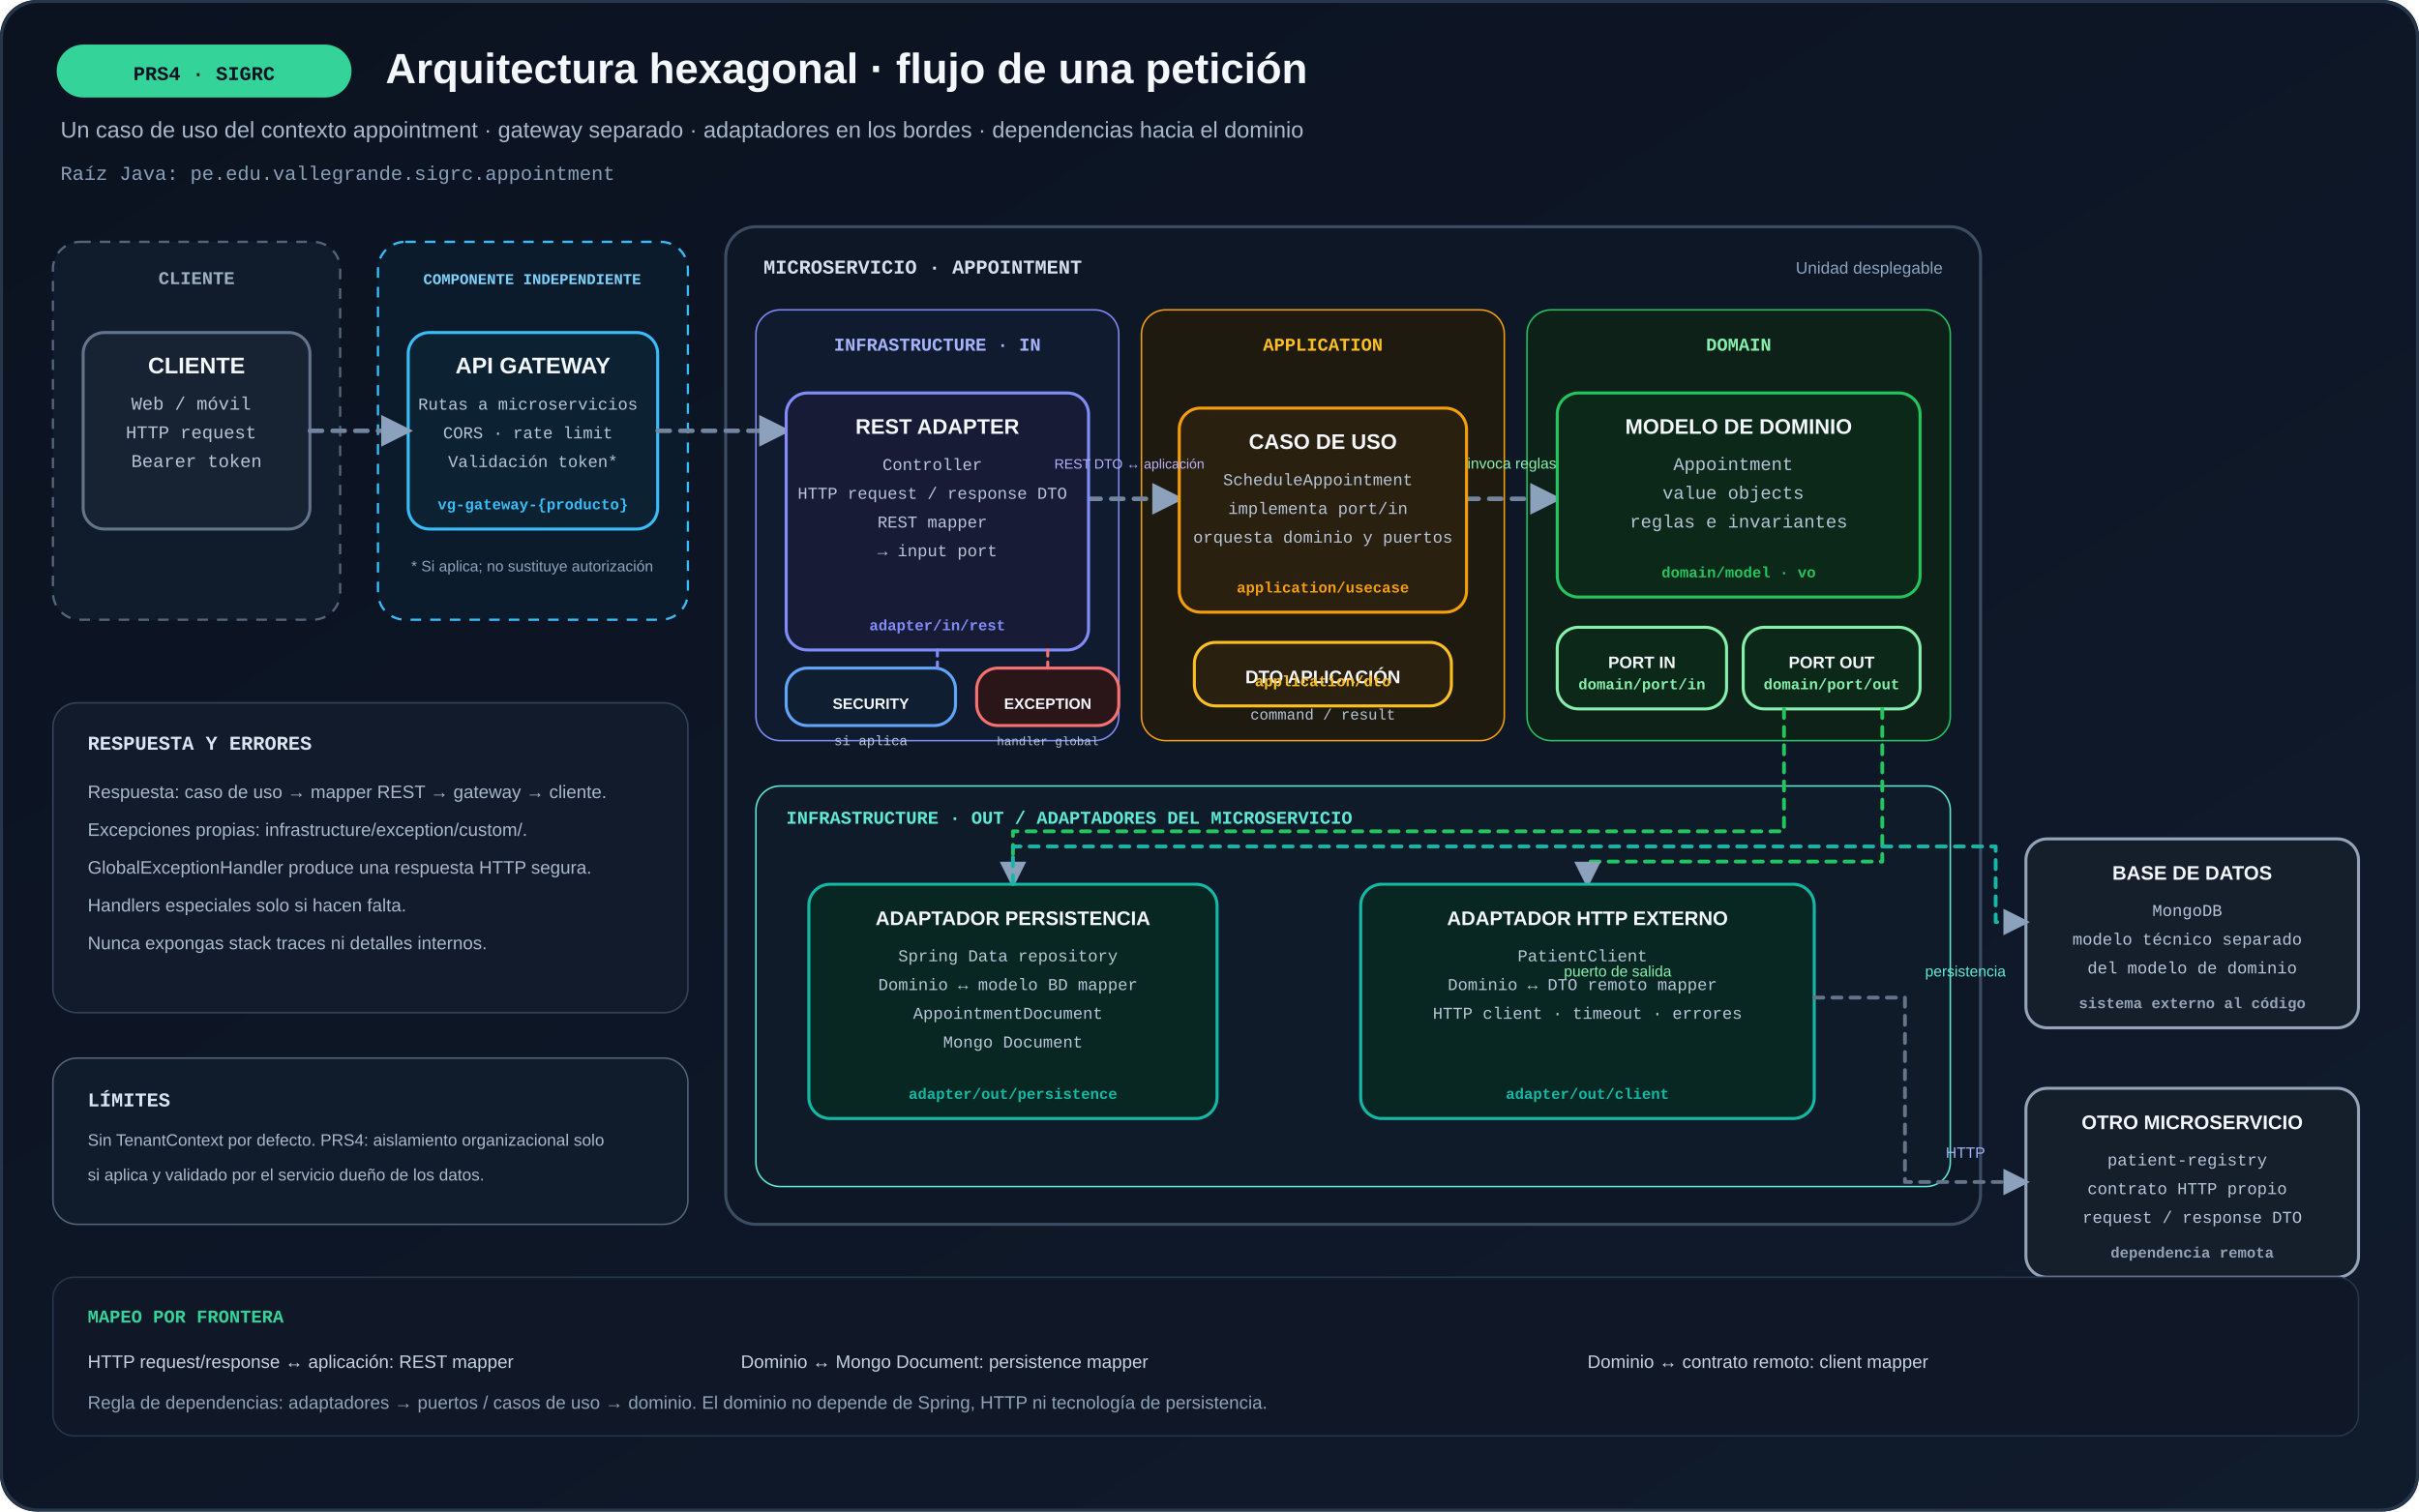
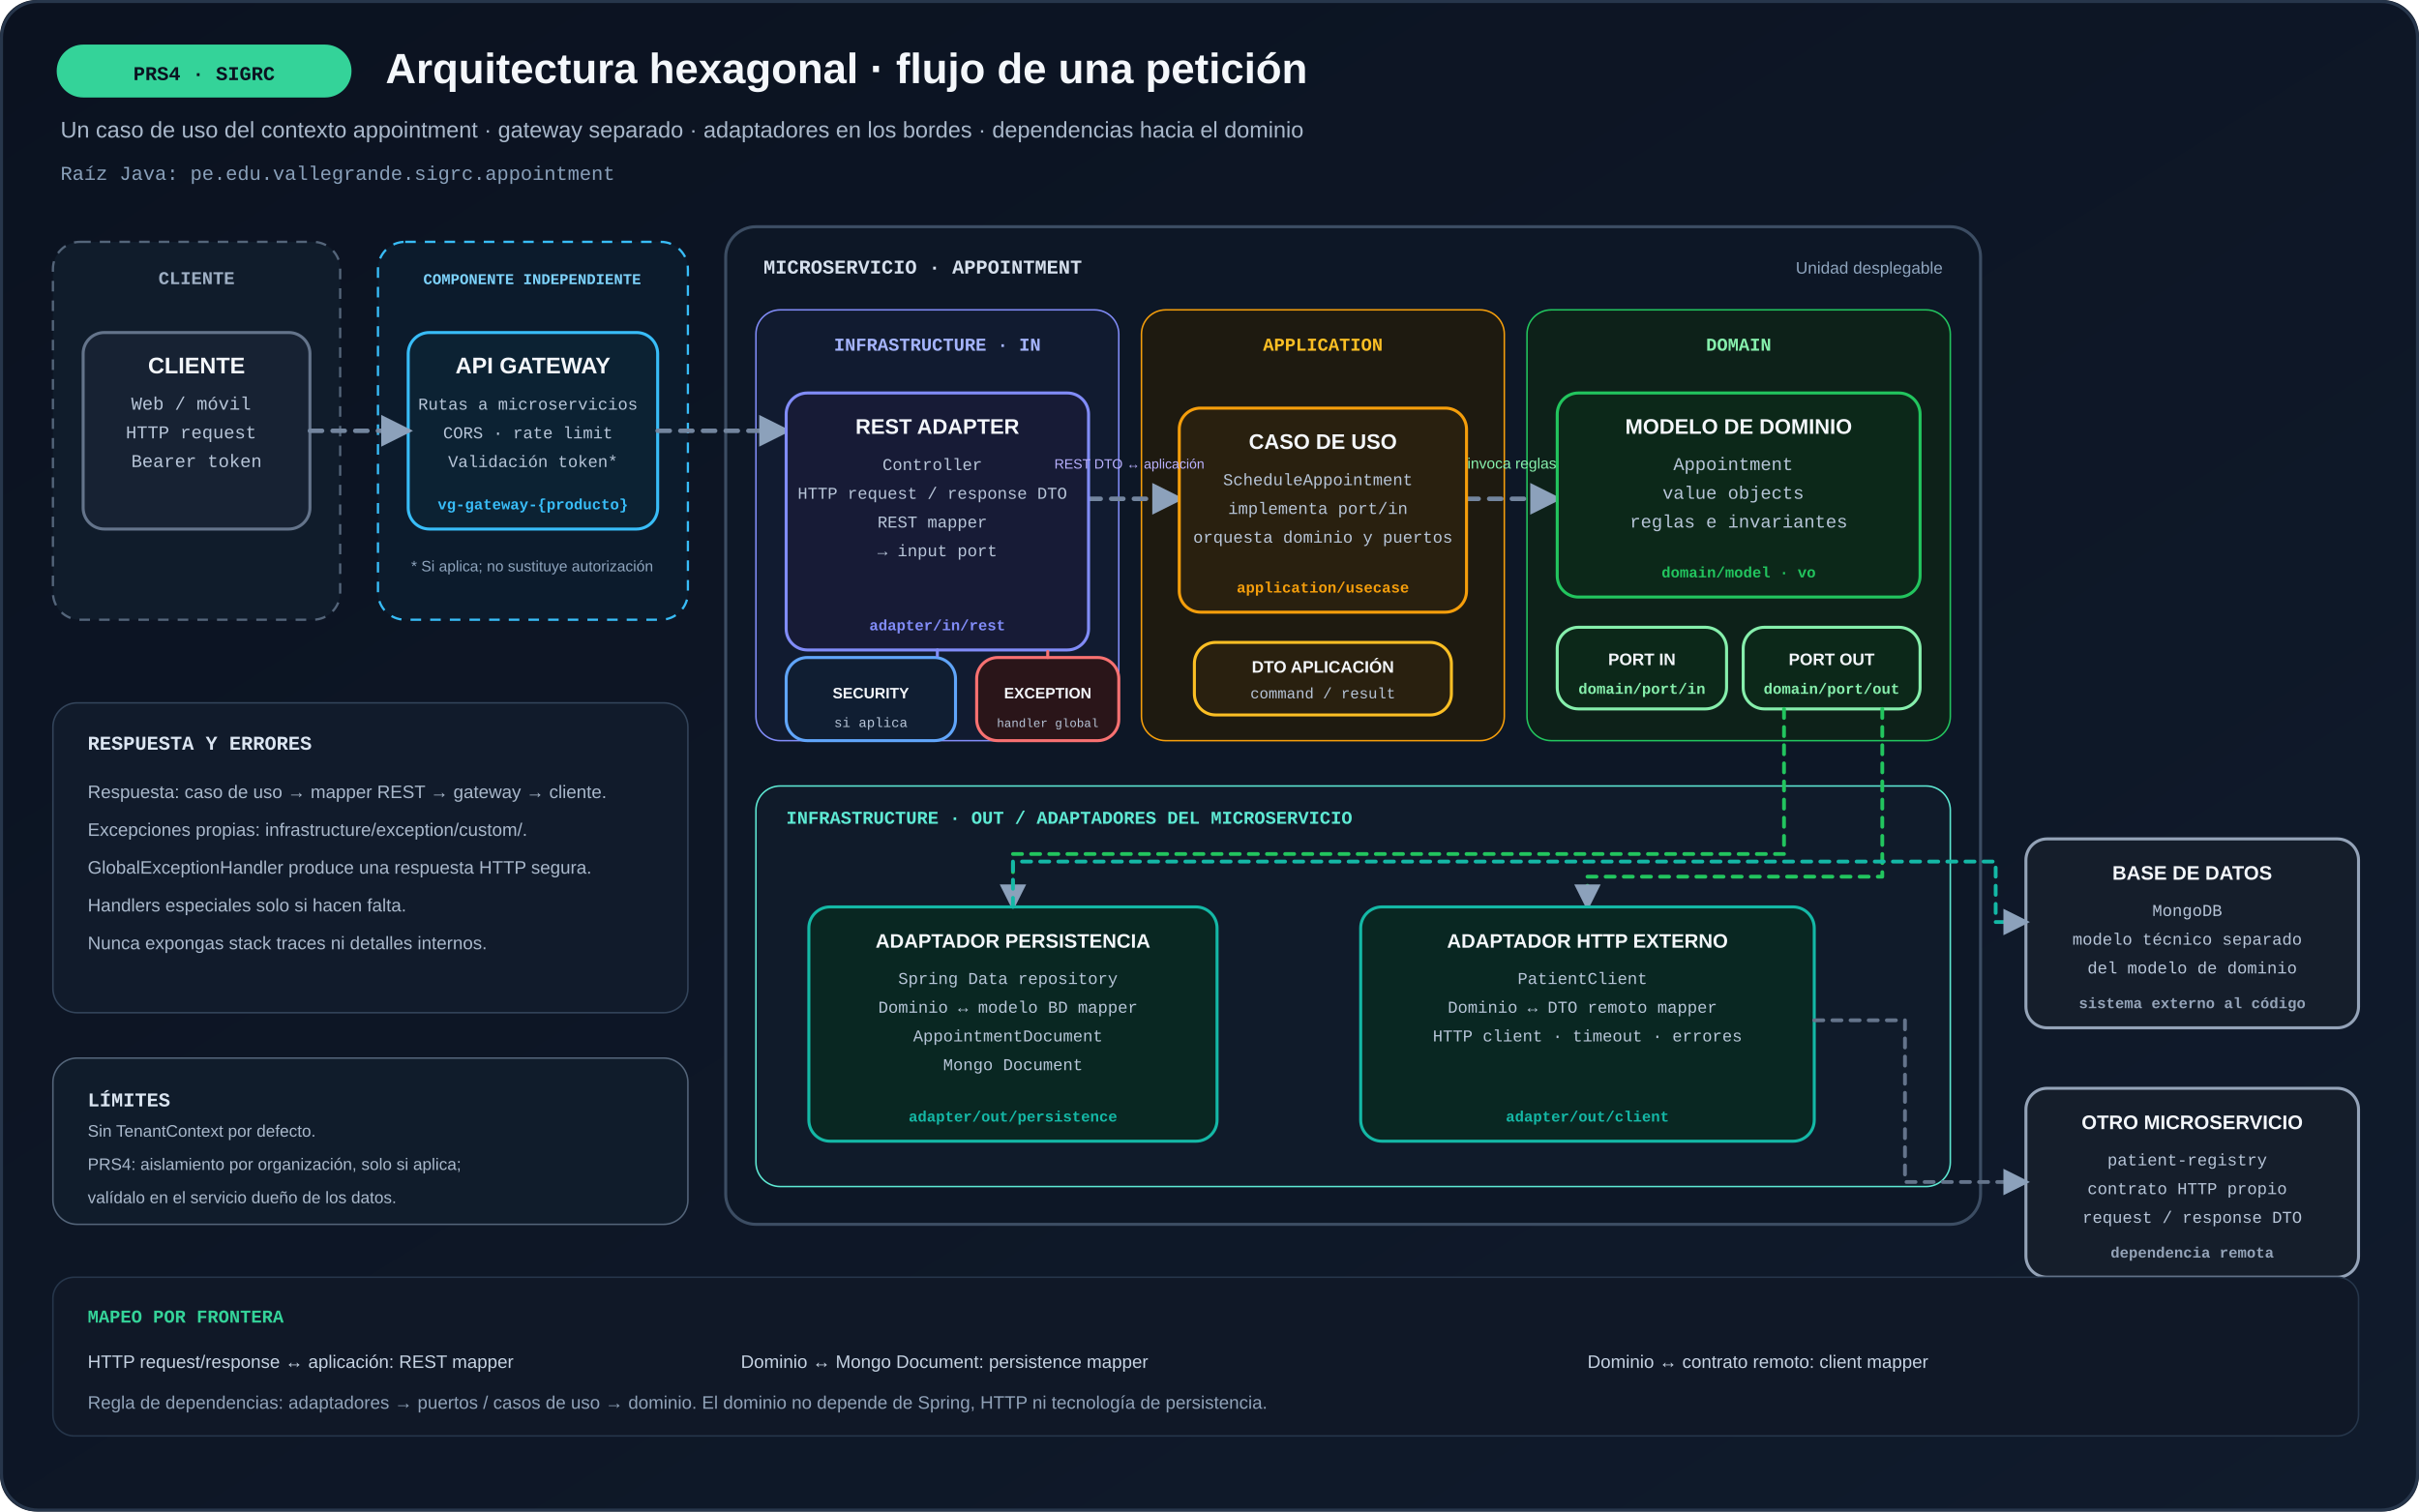
<svg xmlns="http://www.w3.org/2000/svg" viewBox="0 0 1600 1000" width="1600" height="1000" role="img" aria-labelledby="title desc">
  <defs>
    <linearGradient id="background" x1="0" x2="1" y1="0" y2="1">
      <stop stop-color="#0b1220" />
      <stop offset="1" stop-color="#101b2c" />
    </linearGradient>
    <marker id="arrow" viewBox="0 0 10 10" refX="8.5" refY="5" markerWidth="7" markerHeight="7" orient="auto">
      <path d="M0 0L10 5L0 10z" fill="#8ca1bb" />
    </marker>
    <style>.flow{animation:dash 1.6s linear infinite}@keyframes dash{to{stroke-dashoffset:-30}}@media(prefers-reduced-motion:reduce){.flow{animation:none}}</style>
  </defs>
  <rect width="1600" height="1000" rx="24" fill="url(#background)" />
  <rect x="1" y="1" width="1598" height="998" rx="24" fill="none" stroke="#27364b" stroke-width="2" />
  <rect x="38" y="30" width="194" height="34" rx="17" fill="#34d399" stroke="#34d399" stroke-width="1" />
  <text x="135" y="53" text-anchor="middle" fill="#0b1220" font-family="Consolas, Courier New, monospace" font-size="13" font-weight="750">PRS4 · SIGRC</text>
  <text x="255" y="55" text-anchor="start" fill="#f4f7fb" font-family="Segoe UI, Arial, sans-serif" font-size="28" font-weight="700">Arquitectura hexagonal · flujo de una petición</text>
  <text x="40" y="91" text-anchor="start" fill="#a9b8cb" font-family="Segoe UI, Arial, sans-serif" font-size="15" font-weight="400">Un caso de uso del contexto appointment · gateway separado · adaptadores en los bordes · dependencias hacia el dominio</text>
  <text x="40" y="119" text-anchor="start" fill="#89a0ba" font-family="Consolas, Courier New, monospace" font-size="13" font-weight="500">Raíz Java: pe.edu.vallegrande.sigrc.appointment</text>
  <rect x="35" y="160" width="190" height="250" rx="18" fill="#101c2b" stroke="#54657a" stroke-width="1.5" stroke-dasharray="7 6" />
  <text x="130" y="188" text-anchor="middle" fill="#9eafc4" font-family="Consolas, Courier New, monospace" font-size="12" font-weight="700">CLIENTE</text>
  <rect x="55" y="220" width="150" height="130" rx="14" fill="#172233" stroke="#64748b" stroke-width="2" />
  <text x="130.0" y="247" text-anchor="middle" fill="#f4f7fb" font-family="Segoe UI, Arial, sans-serif" font-size="15" font-weight="700">CLIENTE</text>
  <text x="130.0" y="271" text-anchor="middle" fill="#b7c5d8" font-family="Consolas, Courier New, monospace" font-size="12" font-weight="400">
    <tspan x="130.0" dy="0">Web / móvil</tspan>
    <tspan x="130.0" dy="19">HTTP request</tspan>
    <tspan x="130.0" dy="19">Bearer token</tspan>
  </text>
  <rect x="250" y="160" width="205" height="250" rx="18" fill="#0c1b2c" stroke="#38bdf8" stroke-width="1.5" stroke-dasharray="7 6" />
  <text x="352" y="188" text-anchor="middle" fill="#7dd3fc" font-family="Consolas, Courier New, monospace" font-size="10" font-weight="700">COMPONENTE INDEPENDIENTE</text>
  <rect x="270" y="220" width="165" height="130" rx="14" fill="#0c2233" stroke="#38bdf8" stroke-width="2" />
  <text x="352.5" y="247" text-anchor="middle" fill="#f4f7fb" font-family="Segoe UI, Arial, sans-serif" font-size="15" font-weight="700">API GATEWAY</text>
  <text x="352.5" y="271" text-anchor="middle" fill="#b7c5d8" font-family="Consolas, Courier New, monospace" font-size="11" font-weight="400">
    <tspan x="352.5" dy="0">Rutas a microservicios</tspan>
    <tspan x="352.5" dy="19">CORS · rate limit</tspan>
    <tspan x="352.5" dy="19">Validación token*</tspan>
  </text>
  <text x="352.5" y="337" text-anchor="middle" fill="#38bdf8" font-family="Consolas, Courier New, monospace" font-size="10" font-weight="600">vg-gateway-{producto}</text>
  <text x="352" y="378" text-anchor="middle" fill="#8ea4bd" font-family="Segoe UI, Arial, sans-serif" font-size="10" font-weight="400">* Si aplica; no sustituye autorización</text>
  <rect x="480" y="150" width="830" height="660" rx="20" fill="#0d1726" stroke="#3c4d63" stroke-width="2" />
  <text x="505" y="181" text-anchor="start" fill="#d6e0ed" font-family="Consolas, Courier New, monospace" font-size="13" font-weight="700">MICROSERVICIO · APPOINTMENT</text>
  <text x="1285" y="181" text-anchor="end" fill="#8ea4bd" font-family="Segoe UI, Arial, sans-serif" font-size="11" font-weight="400">Unidad desplegable</text>
  <rect x="500" y="205" width="240" height="285" rx="16" fill="#111b30" stroke="#818cf8" stroke-width="1" />
  <text x="620" y="232" text-anchor="middle" fill="#a5b4fc" font-family="Consolas, Courier New, monospace" font-size="12" font-weight="700">INFRASTRUCTURE · IN</text>
  <rect x="755" y="205" width="240" height="285" rx="16" fill="#1e1a10" stroke="#f59e0b" stroke-width="1" />
  <text x="875" y="232" text-anchor="middle" fill="#fbbf24" font-family="Consolas, Courier New, monospace" font-size="12" font-weight="700">APPLICATION</text>
  <rect x="1010" y="205" width="280" height="285" rx="16" fill="#0d2119" stroke="#22c55e" stroke-width="1" />
  <text x="1150" y="232" text-anchor="middle" fill="#86efac" font-family="Consolas, Courier New, monospace" font-size="12" font-weight="700">DOMAIN</text>
  <path d="M205 285 H270" fill="none" stroke="#73859e" stroke-width="3" stroke-dasharray="8 7" stroke-linecap="round" stroke-linejoin="round" marker-end="url(#arrow)" class="flow" />
  <path d="M435 285 H520" fill="none" stroke="#73859e" stroke-width="3" stroke-dasharray="8 7" stroke-linecap="round" stroke-linejoin="round" marker-end="url(#arrow)" class="flow" />
  <path d="M720 330 H780" fill="none" stroke="#73859e" stroke-width="3" stroke-dasharray="8 7" stroke-linecap="round" stroke-linejoin="round" marker-end="url(#arrow)" class="flow" />
  <path d="M970 330 H1030" fill="none" stroke="#73859e" stroke-width="3" stroke-dasharray="8 7" stroke-linecap="round" stroke-linejoin="round" marker-end="url(#arrow)" class="flow" />
  <rect x="520" y="260" width="200" height="170" rx="14" fill="#171b36" stroke="#818cf8" stroke-width="2" />
  <text x="620.0" y="287" text-anchor="middle" fill="#f4f7fb" font-family="Segoe UI, Arial, sans-serif" font-size="14" font-weight="700">REST ADAPTER</text>
  <text x="620.0" y="311" text-anchor="middle" fill="#b7c5d8" font-family="Consolas, Courier New, monospace" font-size="11" font-weight="400">
    <tspan x="620.0" dy="0">Controller</tspan>
    <tspan x="620.0" dy="19">HTTP request / response DTO</tspan>
    <tspan x="620.0" dy="19">REST mapper</tspan>
    <tspan x="620.0" dy="19">→ input port</tspan>
  </text>
  <text x="620.0" y="417" text-anchor="middle" fill="#818cf8" font-family="Consolas, Courier New, monospace" font-size="10" font-weight="600">adapter/in/rest</text>
  <rect x="780" y="270" width="190" height="135" rx="14" fill="#29200f" stroke="#f59e0b" stroke-width="2" />
  <text x="875.0" y="297" text-anchor="middle" fill="#f4f7fb" font-family="Segoe UI, Arial, sans-serif" font-size="14" font-weight="700">CASO DE USO</text>
  <text x="875.0" y="321" text-anchor="middle" fill="#b7c5d8" font-family="Consolas, Courier New, monospace" font-size="11" font-weight="400">
    <tspan x="875.0" dy="0">ScheduleAppointment</tspan>
    <tspan x="875.0" dy="19">implementa port/in</tspan>
    <tspan x="875.0" dy="19">orquesta dominio y puertos</tspan>
  </text>
  <text x="875.0" y="392" text-anchor="middle" fill="#f59e0b" font-family="Consolas, Courier New, monospace" font-size="10" font-weight="600">application/usecase</text>
-   <rect x="790" y="425" width="170" height="42" rx="14" fill="#29200f" stroke="#fbbf24" stroke-width="2" />
-   <text x="875.0" y="452" text-anchor="middle" fill="#f4f7fb" font-family="Segoe UI, Arial, sans-serif" font-size="12" font-weight="700">DTO APLICACIÓN</text>
-   <text x="875.0" y="476" text-anchor="middle" fill="#b7c5d8" font-family="Consolas, Courier New, monospace" font-size="10" font-weight="400">
-     <tspan x="875.0" dy="0">command / result</tspan>
-   </text>
-   <text x="875.0" y="454" text-anchor="middle" fill="#fbbf24" font-family="Consolas, Courier New, monospace" font-size="10" font-weight="600">application/dto</text>
+   <rect x="790" y="425" width="170" height="48" rx="14" fill="#29200f" stroke="#fbbf24" stroke-width="2" />
+   <text x="875.0" y="445" text-anchor="middle" fill="#f4f7fb" font-family="Segoe UI, Arial, sans-serif" font-size="11" font-weight="700">DTO APLICACIÓN</text>
+   <text x="875.0" y="462" text-anchor="middle" fill="#b7c5d8" font-family="Consolas, Courier New, monospace" font-size="10" font-weight="400">command / result</text>
  <rect x="1030" y="260" width="240" height="135" rx="14" fill="#0c2819" stroke="#22c55e" stroke-width="2" />
  <text x="1150.0" y="287" text-anchor="middle" fill="#f4f7fb" font-family="Segoe UI, Arial, sans-serif" font-size="14" font-weight="700">MODELO DE DOMINIO</text>
  <text x="1150.0" y="311" text-anchor="middle" fill="#b7c5d8" font-family="Consolas, Courier New, monospace" font-size="12" font-weight="400">
    <tspan x="1150.0" dy="0">Appointment</tspan>
    <tspan x="1150.0" dy="19">value objects</tspan>
    <tspan x="1150.0" dy="19">reglas e invariantes</tspan>
  </text>
  <text x="1150.0" y="382" text-anchor="middle" fill="#22c55e" font-family="Consolas, Courier New, monospace" font-size="10" font-weight="600">domain/model · vo</text>
  <rect x="1030" y="415" width="112" height="54" rx="14" fill="#0c2819" stroke="#86efac" stroke-width="2" />
-   <text x="1086.0" y="442" text-anchor="middle" fill="#f4f7fb" font-family="Segoe UI, Arial, sans-serif" font-size="11" font-weight="700">PORT IN</text>
-   <text x="1086.0" y="456" text-anchor="middle" fill="#86efac" font-family="Consolas, Courier New, monospace" font-size="10" font-weight="600">domain/port/in</text>
+   <text x="1086.0" y="440" text-anchor="middle" fill="#f4f7fb" font-family="Segoe UI, Arial, sans-serif" font-size="11" font-weight="700">PORT IN</text>
+   <text x="1086.0" y="459" text-anchor="middle" fill="#86efac" font-family="Consolas, Courier New, monospace" font-size="10" font-weight="600">domain/port/in</text>
  <rect x="1153" y="415" width="117" height="54" rx="14" fill="#0c2819" stroke="#86efac" stroke-width="2" />
-   <text x="1211.5" y="442" text-anchor="middle" fill="#f4f7fb" font-family="Segoe UI, Arial, sans-serif" font-size="11" font-weight="700">PORT OUT</text>
-   <text x="1211.5" y="456" text-anchor="middle" fill="#86efac" font-family="Consolas, Courier New, monospace" font-size="10" font-weight="600">domain/port/out</text>
+   <text x="1211.5" y="440" text-anchor="middle" fill="#f4f7fb" font-family="Segoe UI, Arial, sans-serif" font-size="11" font-weight="700">PORT OUT</text>
+   <text x="1211.5" y="459" text-anchor="middle" fill="#86efac" font-family="Consolas, Courier New, monospace" font-size="10" font-weight="600">domain/port/out</text>
  <text x="747" y="310" text-anchor="middle" fill="#b9b1ff" font-family="Segoe UI, Arial, sans-serif" font-size="9" font-weight="500">REST DTO ↔ aplicación</text>
  <text x="1000" y="310" text-anchor="middle" fill="#86efac" font-family="Segoe UI, Arial, sans-serif" font-size="10" font-weight="500">invoca reglas</text>
-   <rect x="520" y="442" width="112" height="38" rx="14" fill="#101e32" stroke="#60a5fa" stroke-width="2" />
-   <text x="576.0" y="469" text-anchor="middle" fill="#f4f7fb" font-family="Segoe UI, Arial, sans-serif" font-size="10" font-weight="700">SECURITY</text>
-   <text x="576.0" y="493" text-anchor="middle" fill="#b7c5d8" font-family="Consolas, Courier New, monospace" font-size="9" font-weight="400">
+   <rect x="520" y="435" width="112" height="55" rx="14" fill="#101e32" stroke="#60a5fa" stroke-width="2" />
+   <text x="576.0" y="462" text-anchor="middle" fill="#f4f7fb" font-family="Segoe UI, Arial, sans-serif" font-size="10" font-weight="700">SECURITY</text>
+   <text x="576.0" y="481" text-anchor="middle" fill="#b7c5d8" font-family="Consolas, Courier New, monospace" font-size="9" font-weight="400">
    <tspan x="576.0" dy="0">si aplica</tspan>
  </text>
-   <rect x="646" y="442" width="94" height="38" rx="14" fill="#2a1519" stroke="#f87171" stroke-width="2" />
-   <text x="693.0" y="469" text-anchor="middle" fill="#f4f7fb" font-family="Segoe UI, Arial, sans-serif" font-size="10" font-weight="700">EXCEPTION</text>
-   <text x="693.0" y="493" text-anchor="middle" fill="#b7c5d8" font-family="Consolas, Courier New, monospace" font-size="8" font-weight="400">
+   <rect x="646" y="435" width="94" height="55" rx="14" fill="#2a1519" stroke="#f87171" stroke-width="2" />
+   <text x="693.0" y="462" text-anchor="middle" fill="#f4f7fb" font-family="Segoe UI, Arial, sans-serif" font-size="10" font-weight="700">EXCEPTION</text>
+   <text x="693.0" y="481" text-anchor="middle" fill="#b7c5d8" font-family="Consolas, Courier New, monospace" font-size="8" font-weight="400">
    <tspan x="693.0" dy="0">handler global</tspan>
  </text>
  <rect x="500" y="520" width="790" height="265" rx="16" fill="#101b2a" stroke="#5eead4" stroke-width="1" />
  <text x="520" y="545" text-anchor="start" fill="#5eead4" font-family="Consolas, Courier New, monospace" font-size="12" font-weight="700">INFRASTRUCTURE · OUT / ADAPTADORES DEL MICROSERVICIO</text>
-   <path d="M1180 469 V550 H670 V585" fill="none" stroke="#22c55e" stroke-width="2.5" stroke-dasharray="6 6" stroke-linecap="round" stroke-linejoin="round" marker-end="url(#arrow)" class="flow" />
-   <path d="M1245 469 V570 H1050 V585" fill="none" stroke="#22c55e" stroke-width="2.5" stroke-dasharray="6 6" stroke-linecap="round" stroke-linejoin="round" marker-end="url(#arrow)" class="flow" />
-   <rect x="535" y="585" width="270" height="155" rx="14" fill="#092722" stroke="#14b8a6" stroke-width="2" />
-   <text x="670.0" y="612" text-anchor="middle" fill="#f4f7fb" font-family="Segoe UI, Arial, sans-serif" font-size="13" font-weight="700">ADAPTADOR PERSISTENCIA</text>
-   <text x="670.0" y="636" text-anchor="middle" fill="#b7c5d8" font-family="Consolas, Courier New, monospace" font-size="11" font-weight="400">
+   <path d="M1180 469 V565 H670 V600" fill="none" stroke="#22c55e" stroke-width="2.5" stroke-dasharray="6 6" stroke-linecap="round" stroke-linejoin="round" marker-end="url(#arrow)" class="flow" />
+   <path d="M1245 469 V580 H1050 V600" fill="none" stroke="#22c55e" stroke-width="2.5" stroke-dasharray="6 6" stroke-linecap="round" stroke-linejoin="round" marker-end="url(#arrow)" class="flow" />
+   <rect x="535" y="600" width="270" height="155" rx="14" fill="#092722" stroke="#14b8a6" stroke-width="2" />
+   <text x="670.0" y="627" text-anchor="middle" fill="#f4f7fb" font-family="Segoe UI, Arial, sans-serif" font-size="13" font-weight="700">ADAPTADOR PERSISTENCIA</text>
+   <text x="670.0" y="651" text-anchor="middle" fill="#b7c5d8" font-family="Consolas, Courier New, monospace" font-size="11" font-weight="400">
    <tspan x="670.0" dy="0">Spring Data repository</tspan>
    <tspan x="670.0" dy="19">Dominio ↔ modelo BD mapper</tspan>
    <tspan x="670.0" dy="19">AppointmentDocument</tspan>
    <tspan x="670.0" dy="19">Mongo Document</tspan>
  </text>
-   <text x="670.0" y="727" text-anchor="middle" fill="#14b8a6" font-family="Consolas, Courier New, monospace" font-size="10" font-weight="600">adapter/out/persistence</text>
-   <rect x="900" y="585" width="300" height="155" rx="14" fill="#092722" stroke="#14b8a6" stroke-width="2" />
-   <text x="1050.0" y="612" text-anchor="middle" fill="#f4f7fb" font-family="Segoe UI, Arial, sans-serif" font-size="13" font-weight="700">ADAPTADOR HTTP EXTERNO</text>
-   <text x="1050.0" y="636" text-anchor="middle" fill="#b7c5d8" font-family="Consolas, Courier New, monospace" font-size="11" font-weight="400">
+   <text x="670.0" y="742" text-anchor="middle" fill="#14b8a6" font-family="Consolas, Courier New, monospace" font-size="10" font-weight="600">adapter/out/persistence</text>
+   <rect x="900" y="600" width="300" height="155" rx="14" fill="#092722" stroke="#14b8a6" stroke-width="2" />
+   <text x="1050.0" y="627" text-anchor="middle" fill="#f4f7fb" font-family="Segoe UI, Arial, sans-serif" font-size="13" font-weight="700">ADAPTADOR HTTP EXTERNO</text>
+   <text x="1050.0" y="651" text-anchor="middle" fill="#b7c5d8" font-family="Consolas, Courier New, monospace" font-size="11" font-weight="400">
    <tspan x="1050.0" dy="0">PatientClient</tspan>
    <tspan x="1050.0" dy="19">Dominio ↔ DTO remoto mapper</tspan>
    <tspan x="1050.0" dy="19">HTTP client · timeout · errores</tspan>
  </text>
-   <text x="1050.0" y="727" text-anchor="middle" fill="#14b8a6" font-family="Consolas, Courier New, monospace" font-size="10" font-weight="600">adapter/out/client</text>
+   <text x="1050.0" y="742" text-anchor="middle" fill="#14b8a6" font-family="Consolas, Courier New, monospace" font-size="10" font-weight="600">adapter/out/client</text>
  <rect x="1340" y="555" width="220" height="125" rx="14" fill="#151e2b" stroke="#94a3b8" stroke-width="2" />
  <text x="1450.0" y="582" text-anchor="middle" fill="#f4f7fb" font-family="Segoe UI, Arial, sans-serif" font-size="13" font-weight="700">BASE DE DATOS</text>
  <text x="1450.0" y="606" text-anchor="middle" fill="#b7c5d8" font-family="Consolas, Courier New, monospace" font-size="11" font-weight="400">
    <tspan x="1450.0" dy="0">MongoDB</tspan>
    <tspan x="1450.0" dy="19">modelo técnico separado</tspan>
    <tspan x="1450.0" dy="19">del modelo de dominio</tspan>
  </text>
  <text x="1450.0" y="667" text-anchor="middle" fill="#94a3b8" font-family="Consolas, Courier New, monospace" font-size="10" font-weight="600">sistema externo al código</text>
  <rect x="1340" y="720" width="220" height="125" rx="14" fill="#151e2b" stroke="#94a3b8" stroke-width="2" />
  <text x="1450.0" y="747" text-anchor="middle" fill="#f4f7fb" font-family="Segoe UI, Arial, sans-serif" font-size="13" font-weight="700">OTRO MICROSERVICIO</text>
  <text x="1450.0" y="771" text-anchor="middle" fill="#b7c5d8" font-family="Consolas, Courier New, monospace" font-size="11" font-weight="400">
    <tspan x="1450.0" dy="0">patient-registry</tspan>
    <tspan x="1450.0" dy="19">contrato HTTP propio</tspan>
    <tspan x="1450.0" dy="19">request / response DTO</tspan>
  </text>
  <text x="1450.0" y="832" text-anchor="middle" fill="#94a3b8" font-family="Consolas, Courier New, monospace" font-size="10" font-weight="600">dependencia remota</text>
-   <path d="M670 585 V560 H1320 V610 H1340" fill="none" stroke="#14b8a6" stroke-width="2.5" stroke-dasharray="6 6" stroke-linecap="round" stroke-linejoin="round" marker-end="url(#arrow)" class="flow" />
-   <path d="M1200 660 H1260 V782 H1340" fill="none" stroke="#64748b" stroke-width="2.5" stroke-dasharray="6 6" stroke-linecap="round" stroke-linejoin="round" marker-end="url(#arrow)" class="flow" />
-   <text x="1070" y="646" text-anchor="middle" fill="#86efac" font-family="Segoe UI, Arial, sans-serif" font-size="10" font-weight="500">puerto de salida</text>
-   <text x="1300" y="646" text-anchor="middle" fill="#5eead4" font-family="Segoe UI, Arial, sans-serif" font-size="10" font-weight="500">persistencia</text>
-   <text x="1300" y="766" text-anchor="middle" fill="#a5b4fc" font-family="Segoe UI, Arial, sans-serif" font-size="10" font-weight="500">HTTP</text>
-   <path d="M620 430 V442" fill="none" stroke="#818cf8" stroke-width="2" stroke-dasharray="4 4" stroke-linecap="round" stroke-linejoin="round" class="flow" />
-   <path d="M693 442 V430" fill="none" stroke="#f87171" stroke-width="2" stroke-dasharray="4 4" stroke-linecap="round" stroke-linejoin="round" class="flow" />
+   <path d="M670 600 V570 H1320 V610 H1340" fill="none" stroke="#14b8a6" stroke-width="2.5" stroke-dasharray="6 6" stroke-linecap="round" stroke-linejoin="round" marker-end="url(#arrow)" class="flow" />
+   <path d="M1200 675 H1260 V782 H1340" fill="none" stroke="#64748b" stroke-width="2.5" stroke-dasharray="6 6" stroke-linecap="round" stroke-linejoin="round" marker-end="url(#arrow)" class="flow" />
+   <path d="M620 430 V435" fill="none" stroke="#818cf8" stroke-width="2" stroke-dasharray="4 4" stroke-linecap="round" stroke-linejoin="round" class="flow" />
+   <path d="M693 435 V430" fill="none" stroke="#f87171" stroke-width="2" stroke-dasharray="4 4" stroke-linecap="round" stroke-linejoin="round" class="flow" />
  <rect x="35" y="465" width="420" height="205" rx="16" fill="#111b2b" stroke="#33445a" stroke-width="1" />
  <text x="58" y="496" text-anchor="start" fill="#dbe5f1" font-family="Consolas, Courier New, monospace" font-size="13" font-weight="700">RESPUESTA Y ERRORES</text>
  <text x="58" y="528" text-anchor="start" fill="#a9b8cb" font-family="Segoe UI, Arial, sans-serif" font-size="12" font-weight="400">
    <tspan x="58" dy="0">Respuesta: caso de uso → mapper REST → gateway → cliente.</tspan>
    <tspan x="58" dy="25">Excepciones propias: infrastructure/exception/custom/.</tspan>
    <tspan x="58" dy="25">GlobalExceptionHandler produce una respuesta HTTP segura.</tspan>
    <tspan x="58" dy="25">Handlers especiales solo si hacen falta.</tspan>
    <tspan x="58" dy="25">Nunca expongas stack traces ni detalles internos.</tspan>
  </text>
  <rect x="35" y="700" width="420" height="110" rx="16" fill="#101c2b" stroke="#54657a" stroke-width="1" />
  <text x="58" y="732" text-anchor="start" fill="#dbe5f1" font-family="Consolas, Courier New, monospace" font-size="13" font-weight="700">LÍMITES</text>
-   <text x="58" y="758" text-anchor="start" fill="#a9b8cb" font-family="Segoe UI, Arial, sans-serif" font-size="11" font-weight="400">
-     <tspan x="58" dy="0">Sin TenantContext por defecto. PRS4: aislamiento organizacional solo</tspan>
-     <tspan x="58" dy="23">si aplica y validado por el servicio dueño de los datos.</tspan>
+   <text x="58" y="752" text-anchor="start" fill="#a9b8cb" font-family="Segoe UI, Arial, sans-serif" font-size="11" font-weight="400">
+     <tspan x="58" dy="0">Sin TenantContext por defecto.</tspan>
+     <tspan x="58" dy="22">PRS4: aislamiento por organización, solo si aplica;</tspan>
+     <tspan x="58" dy="22">valídalo en el servicio dueño de los datos.</tspan>
  </text>
  <rect x="35" y="845" width="1525" height="105" rx="14" fill="#101827" stroke="#26364b" stroke-width="1" />
  <text x="58" y="875" text-anchor="start" fill="#34d399" font-family="Consolas, Courier New, monospace" font-size="12" font-weight="700">MAPEO POR FRONTERA</text>
  <text x="58" y="905" text-anchor="start" fill="#c5d2e2" font-family="Segoe UI, Arial, sans-serif" font-size="12" font-weight="400">HTTP request/response ↔ aplicación: REST mapper</text>
  <text x="490" y="905" text-anchor="start" fill="#c5d2e2" font-family="Segoe UI, Arial, sans-serif" font-size="12" font-weight="400">Dominio ↔ Mongo Document: persistence mapper</text>
  <text x="1050" y="905" text-anchor="start" fill="#c5d2e2" font-family="Segoe UI, Arial, sans-serif" font-size="12" font-weight="400">Dominio ↔ contrato remoto: client mapper</text>
  <text x="58" y="932" text-anchor="start" fill="#90a2b8" font-family="Segoe UI, Arial, sans-serif" font-size="12" font-weight="400">Regla de dependencias: adaptadores → puertos / casos de uso → dominio. El dominio no depende de Spring, HTTP ni tecnología de persistencia.</text>
</svg>
